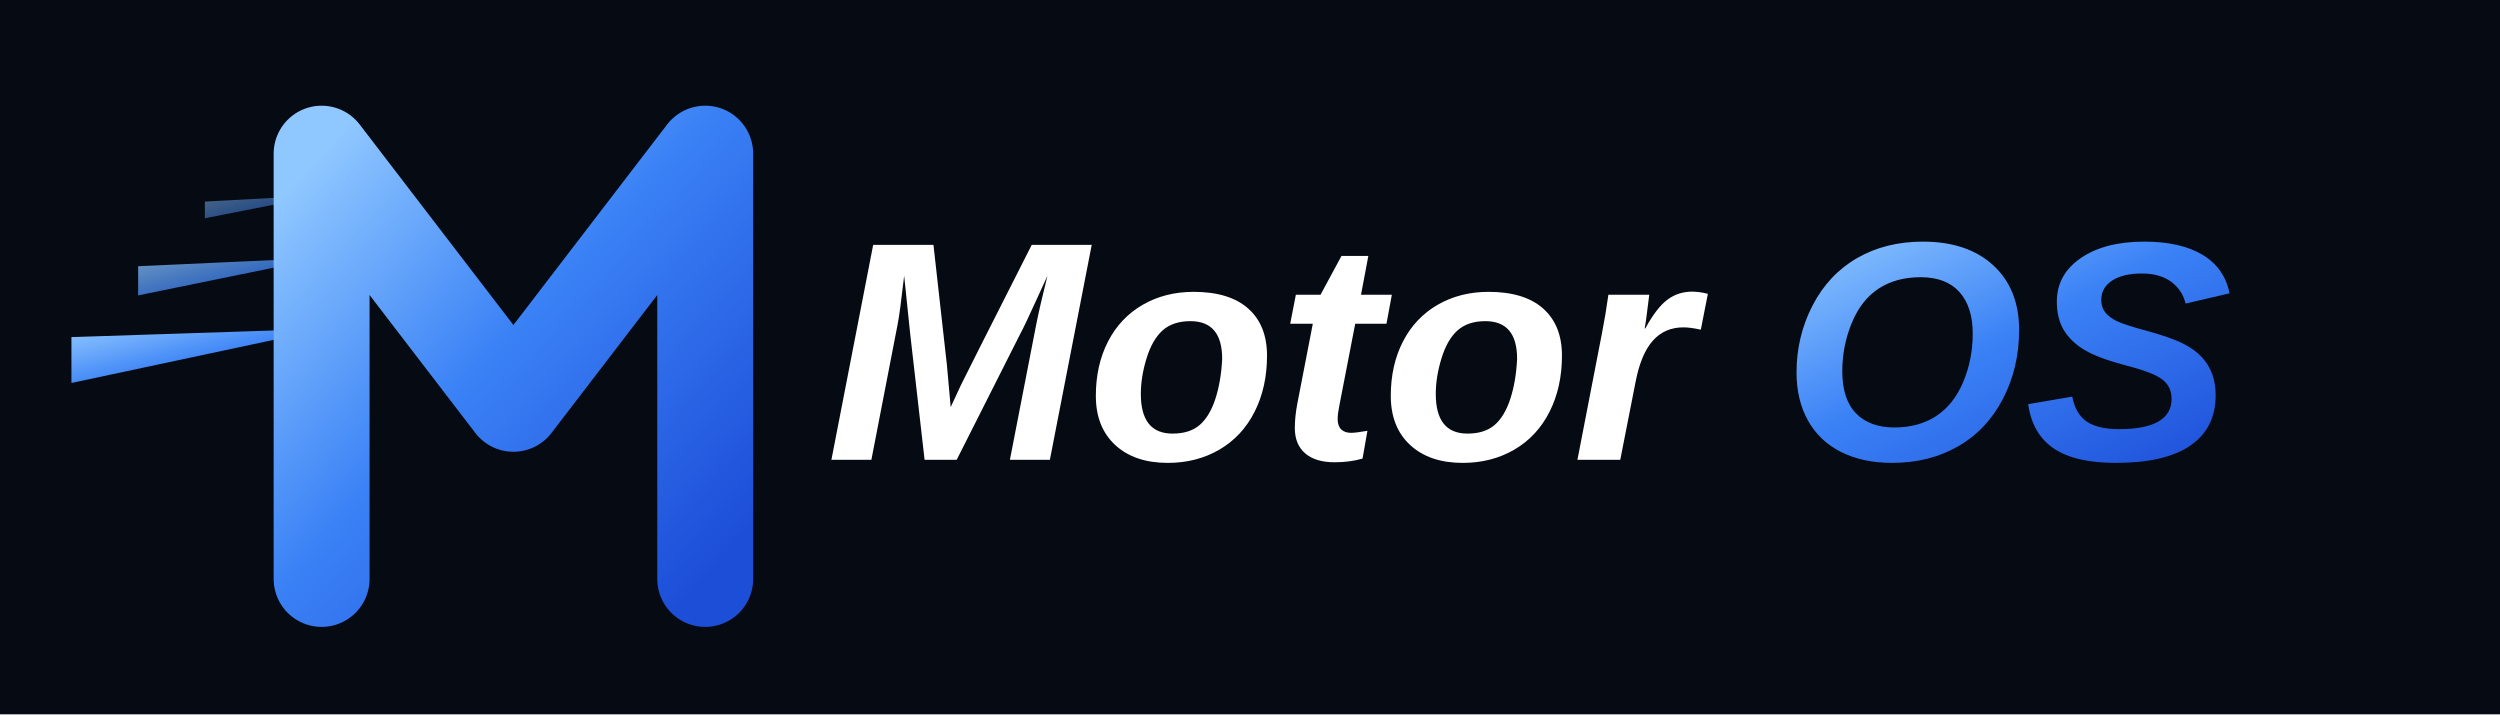
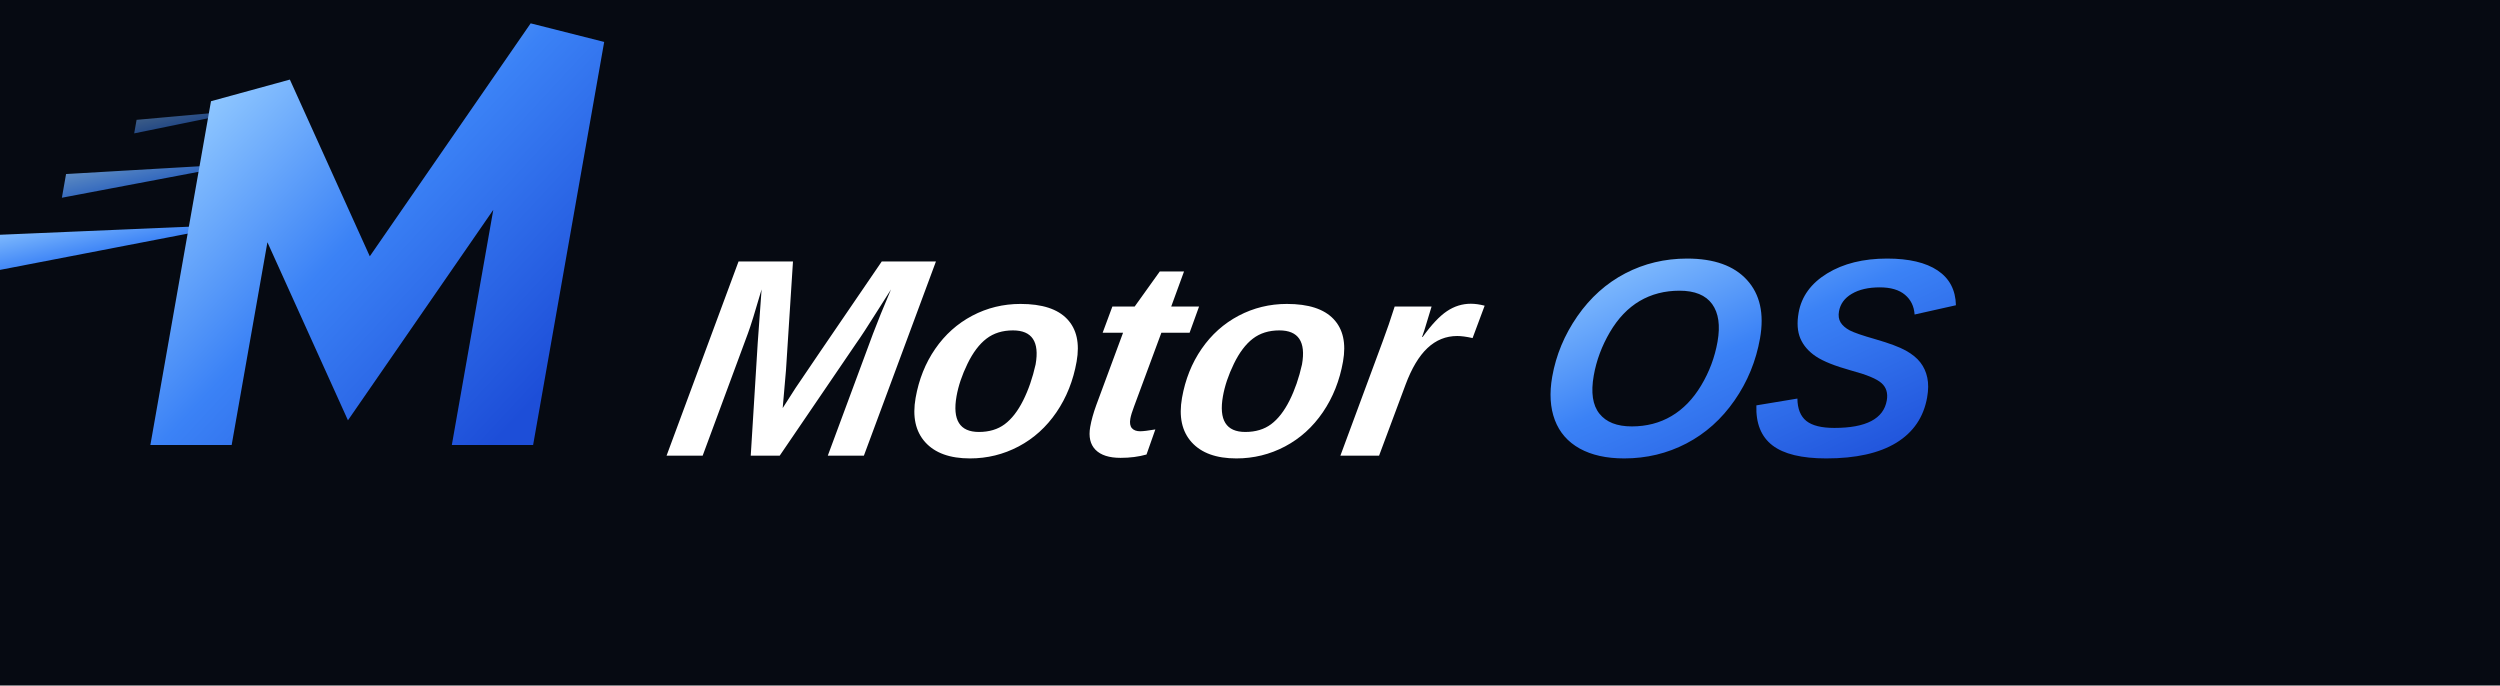
- <svg xmlns="http://www.w3.org/2000/svg" viewBox="0 0 560 160" font-family="'Poppins',Arial,sans-serif">
+ <svg xmlns="http://www.w3.org/2000/svg" viewBox="0 0 620 170" font-family="'Poppins',Arial,sans-serif">
  <defs>
    <linearGradient id="motorosGrad" x1="0%" y1="0%" x2="100%" y2="100%">
      <stop offset="0%" stop-color="#8FC7FF" />
      <stop offset="45%" stop-color="#3B82F6" />
      <stop offset="100%" stop-color="#1D4ED8" />
    </linearGradient>
  </defs>
-   <rect width="560" height="160" fill="#060a12" />
-   <g transform="translate(16,12) scale(0.467)">
-     <path d="M64,71 L64,79 L120,68 A9,9 0 0 1 120,86 L120,68 Z" fill="url(#motorosGrad)" opacity="0.5" />
-     <path d="M32,102 L32,116 L120,98 A13,13 0 0 1 120,124 L120,98 Z" fill="url(#motorosGrad)" opacity="0.75" />
-     <path d="M0,136 L0,158 L122,132 A17,17 0 0 1 122,166 L122,132 Z" fill="url(#motorosGrad)" opacity="1" />
-     <path d="M120,252 L120,48 L212,168 L304,48 L304,252" fill="none" stroke="url(#motorosGrad)" stroke-width="46" stroke-linecap="round" stroke-linejoin="round" />
+   <rect width="620" height="170" fill="#060a12" />
+   <g transform="translate(6,2) scale(0.42) skewX(-10)">
+     <path d="M78,66 L78,74 L144,60 A9,9 0 0 1 144,78 L144,60 Z" fill="url(#motorosGrad)" opacity="0.5" />
+     <path d="M42,98 L42,112 L144,92 A13,13 0 0 1 144,118 L144,92 Z" fill="url(#motorosGrad)" opacity="0.75" />
+     <path d="M6,134 L6,156 L146,128 A17,17 0 0 1 146,162 L146,128 Z" fill="url(#motorosGrad)" opacity="1" />
+     <path d="M144,258 L144,55 L232,195 L322,20 L322,258" fill="none" stroke="url(#motorosGrad)" stroke-width="48" stroke-linecap="butt" stroke-linejoin="miter" stroke-miterlimit="3" />
  </g>
-   <text x="185" y="103" font-size="70" font-weight="700" font-style="italic" fill="#ffffff">Motor</text>
-   <text x="399" y="103" font-size="70" font-weight="700" font-style="italic" fill="url(#motorosGrad)">OS</text>
+   <g transform="skewX(-10)" font-size="70" font-weight="700" font-style="italic">
+     <text x="184" y="113" fill="#ffffff">Motor</text>
+     <text x="398" y="113" fill="url(#motorosGrad)">OS</text>
+   </g>
</svg>
